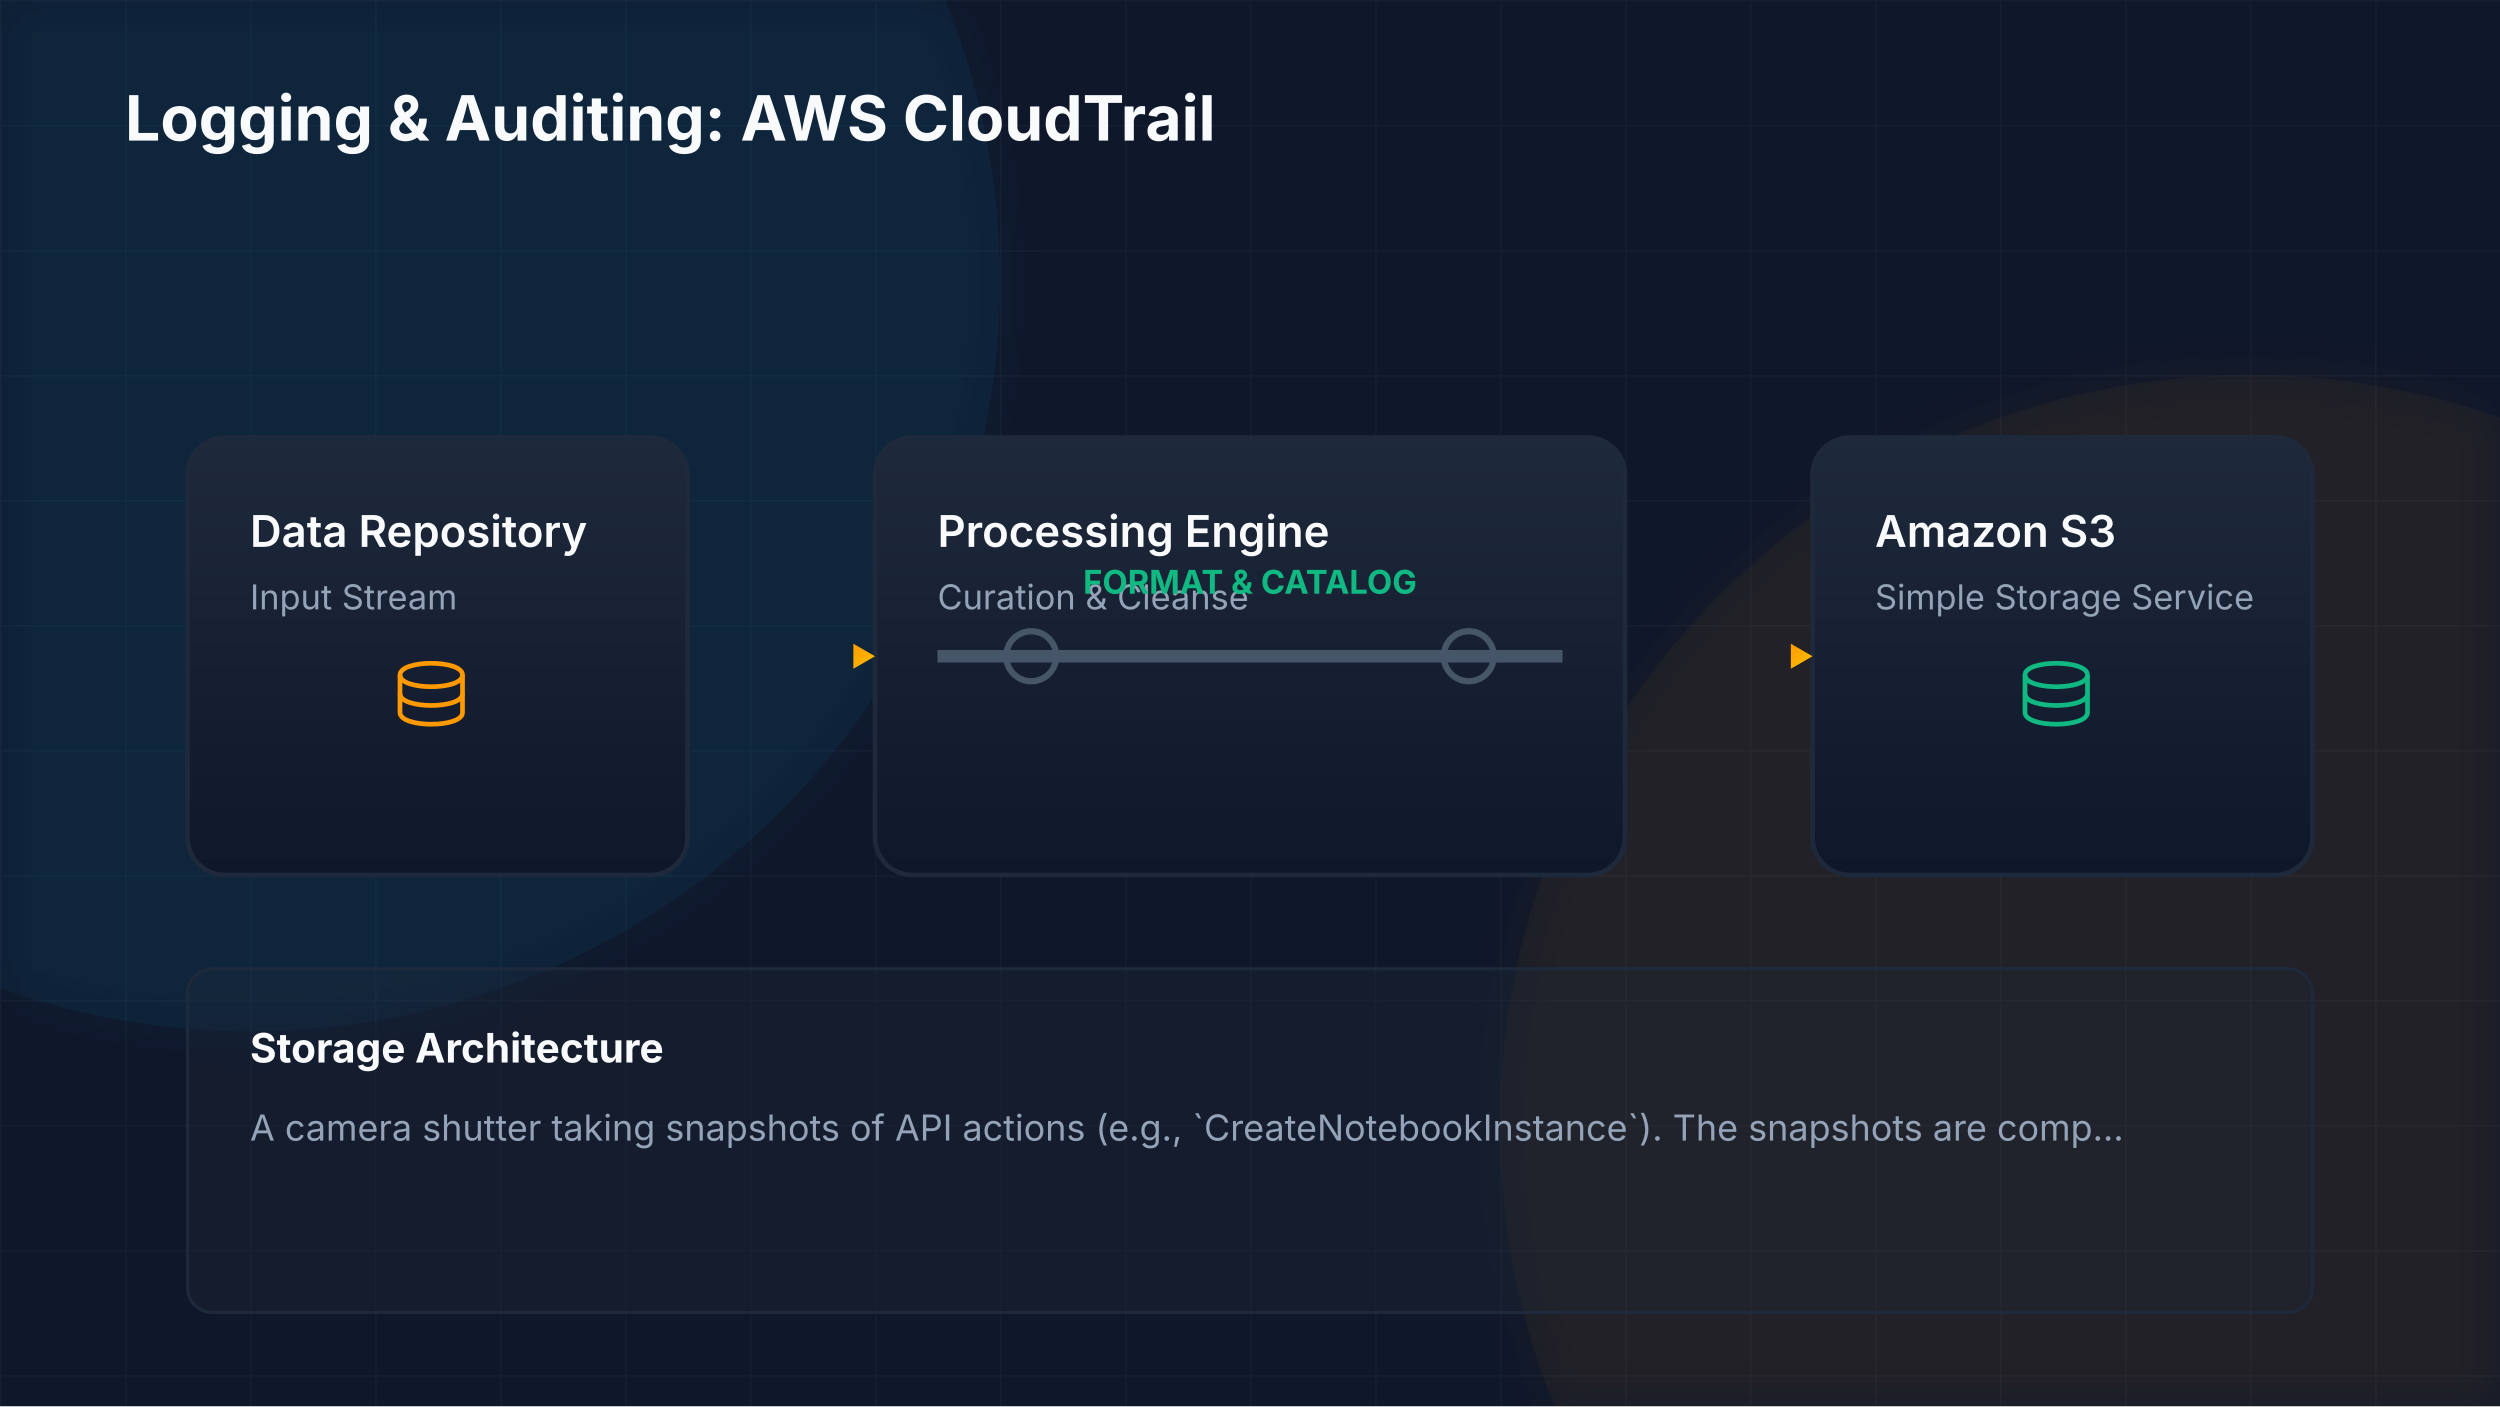
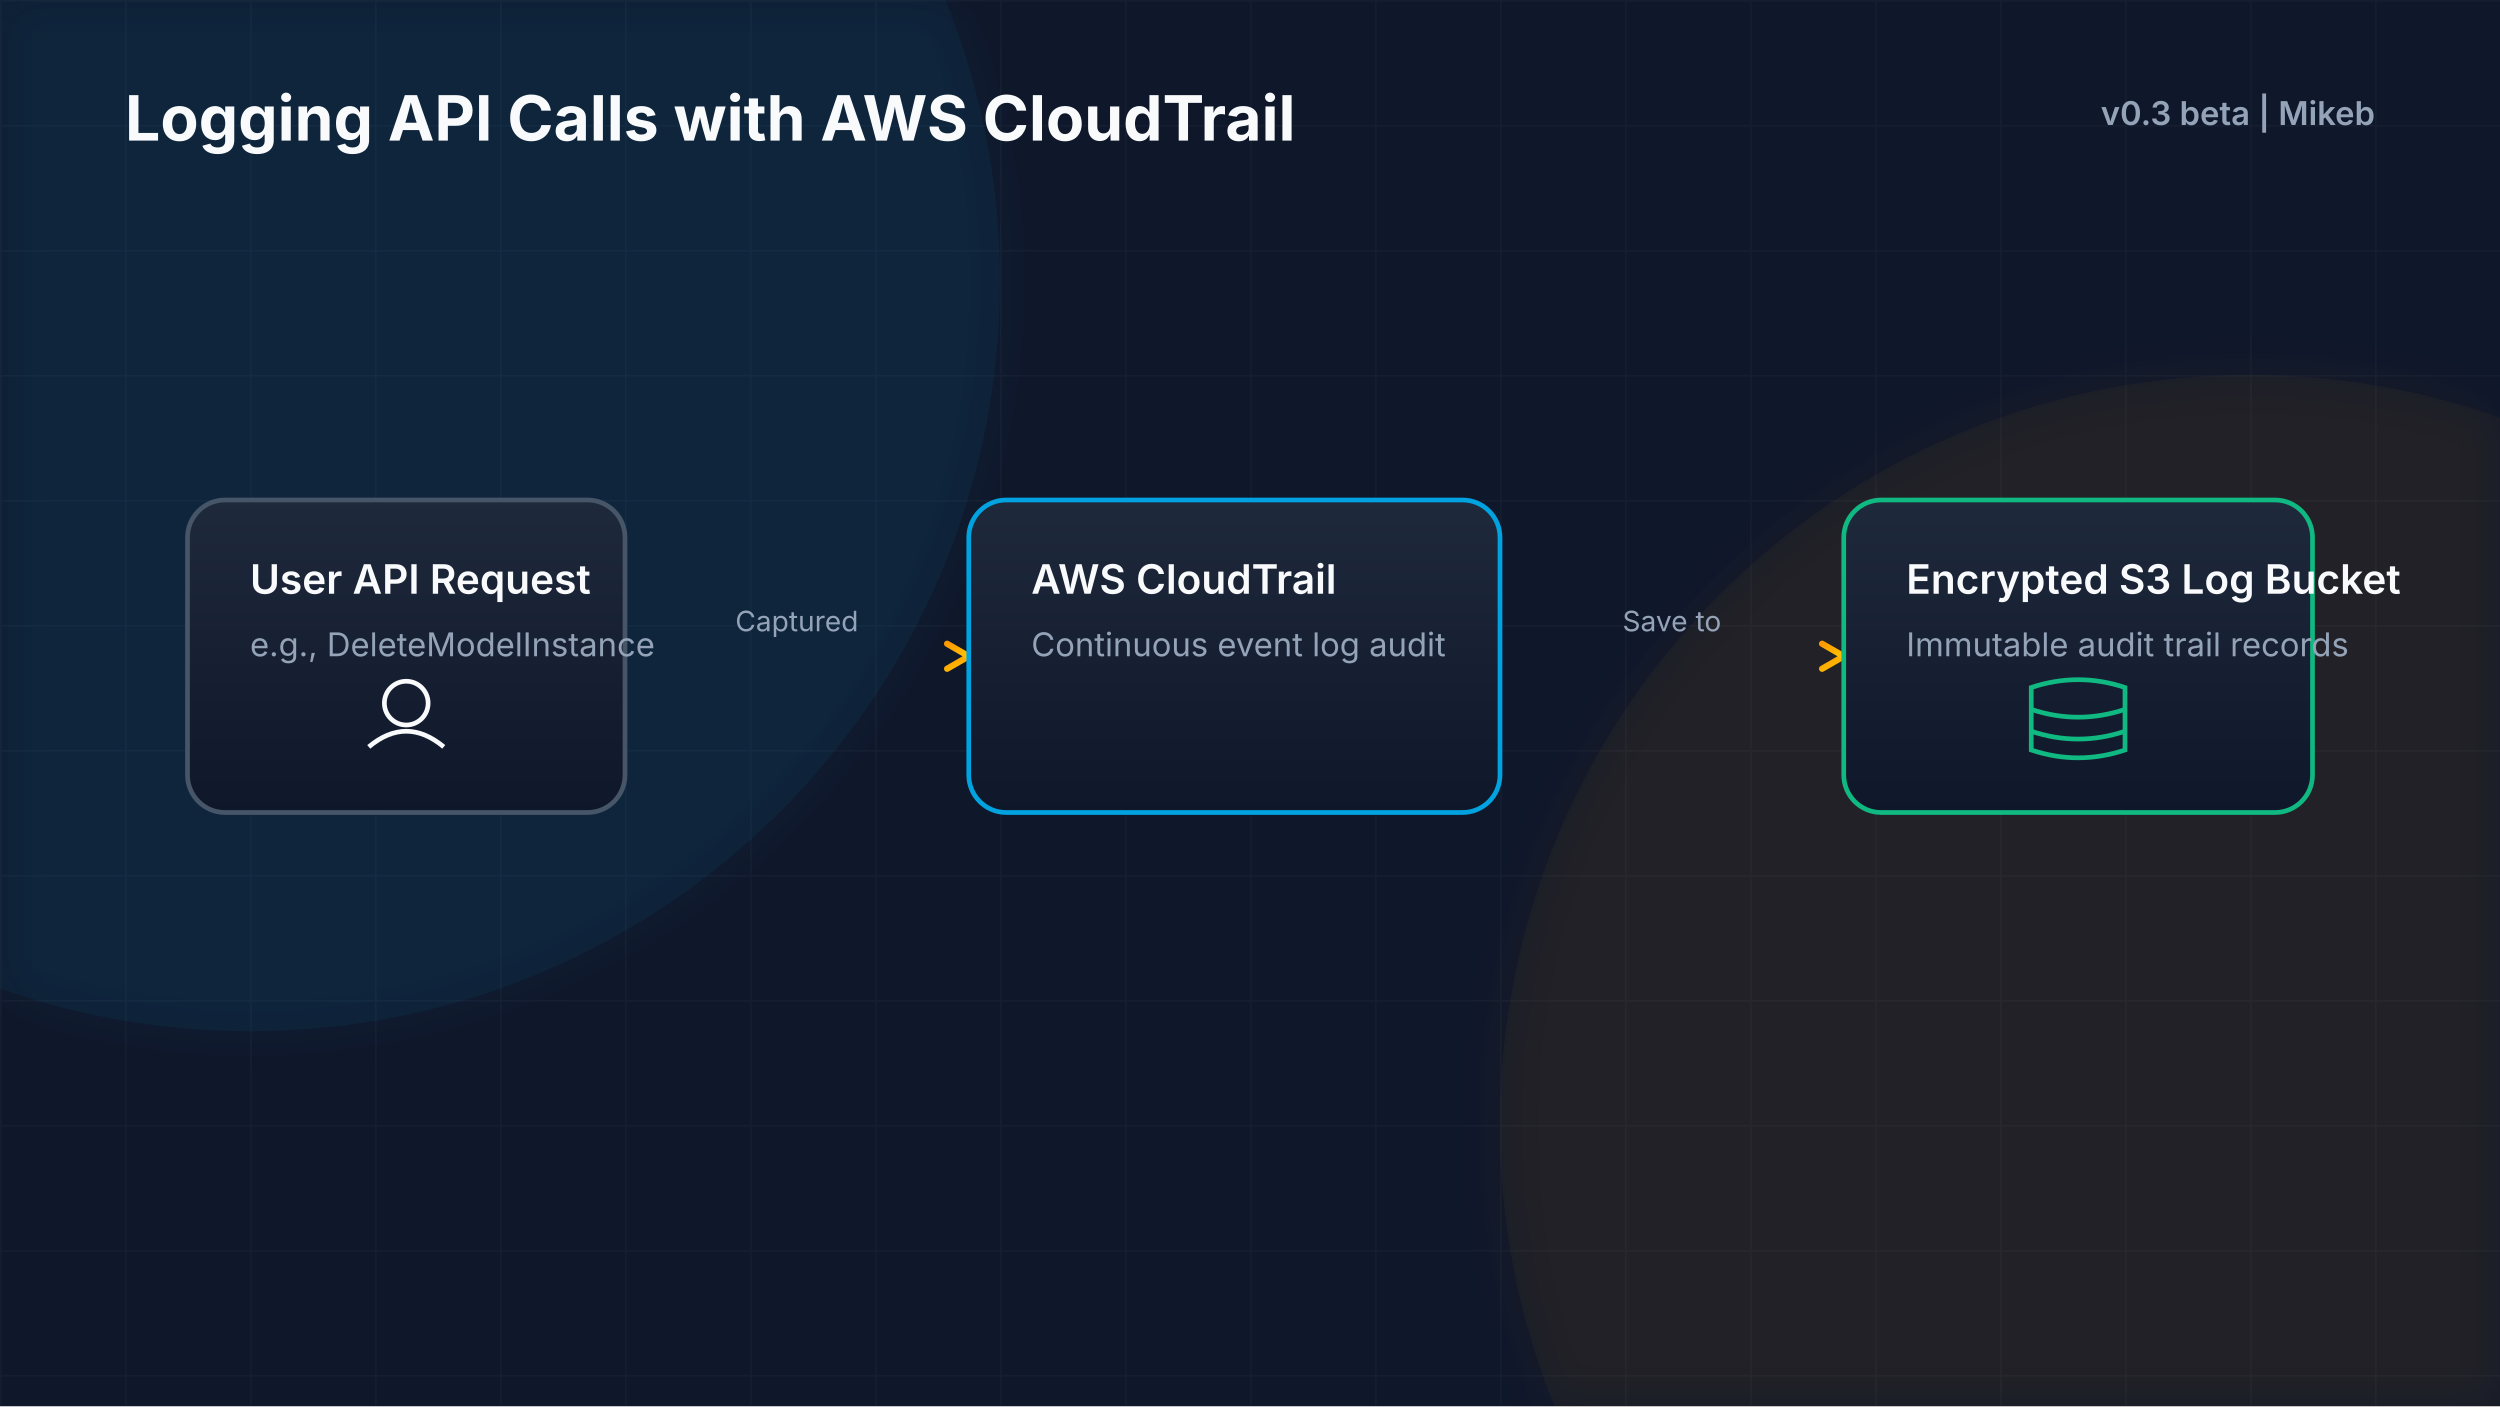
<svg xmlns="http://www.w3.org/2000/svg" viewBox="0 0 800 450" width="100%" height="100%">
  <defs>
    <linearGradient id="aws-orange" x1="0%" y1="0%" x2="100%" y2="100%">
      <stop offset="0%" stop-color="#FF9900" />
      <stop offset="100%" stop-color="#FFC400" />
    </linearGradient>
    <linearGradient id="cloud-blue" x1="0%" y1="0%" x2="100%" y2="100%">
      <stop offset="0%" stop-color="#00A3E0" />
      <stop offset="100%" stop-color="#1D70B8" />
    </linearGradient>
    <linearGradient id="success-green" x1="0%" y1="0%" x2="100%" y2="100%">
      <stop offset="0%" stop-color="#10B981" />
      <stop offset="100%" stop-color="#059669" />
    </linearGradient>
    <linearGradient id="alert-red" x1="0%" y1="0%" x2="100%" y2="100%">
      <stop offset="0%" stop-color="#EF4444" />
      <stop offset="100%" stop-color="#DC2626" />
    </linearGradient>
    <linearGradient id="warning-gold" x1="0%" y1="0%" x2="100%" y2="100%">
      <stop offset="0%" stop-color="#F59E0B" />
      <stop offset="100%" stop-color="#D97706" />
    </linearGradient>
    <linearGradient id="dark-card" x1="0%" y1="0%" x2="0%" y2="100%">
      <stop offset="0%" stop-color="#1E293B" />
      <stop offset="100%" stop-color="#0F172A" />
    </linearGradient>
    <linearGradient id="purple-glow" x1="0%" y1="0%" x2="100%" y2="100%">
      <stop offset="0%" stop-color="#8B5CF6" />
      <stop offset="100%" stop-color="#6D28D9" />
    </linearGradient>
    <filter id="glow-orange" x="-20%" y="-20%" width="140%" height="140%">
      <feGaussianBlur stdDeviation="8" result="blur" />
      <feComposite in="SourceGraphic" in2="blur" operator="over" />
    </filter>
    <filter id="glow-blue" x="-20%" y="-20%" width="140%" height="140%">
      <feGaussianBlur stdDeviation="8" result="blur" />
      <feComposite in="SourceGraphic" in2="blur" operator="over" />
    </filter>
    <pattern id="grid" width="40" height="40" patternUnits="userSpaceOnUse">
      <path d="M 40 0 L 0 0 0 40" fill="none" stroke="rgba(148, 163, 184, 0.05)" stroke-width="1" />
    </pattern>
  </defs>
  <rect width="800" height="450" fill="#0F172A" />
  <rect width="800" height="450" fill="url(#grid)" />
-   <circle cx="80.0" cy="90.0" r="240.0" fill="rgba(0, 163, 224, 0.05)" filter="url(#glow-blue)" />
-   <circle cx="720.0" cy="360.0" r="240.0" fill="rgba(255, 153, 0, 0.04)" filter="url(#glow-orange)" />
-   <text x="40" y="45" font-family="Inter, system-ui, sans-serif" font-size="20" font-weight="700" fill="#F8FAFC">Logging &amp; Auditing: AWS CloudTrail</text>
-   <rect x="60" y="140" width="160" height="140" rx="12" fill="url(#dark-card)" stroke="#1E293B" stroke-width="1.5" />
-   <text x="80" y="175" font-family="Inter, system-ui, sans-serif" font-size="14" font-weight="600" fill="#F8FAFC">Data Repository</text>
-   <text x="80" y="195" font-family="Inter, system-ui, sans-serif" font-size="11" fill="#94A3B8">Input Stream</text>
-   <g transform="translate(128,210)">
-     <path d="M 0 6 C 0 1, 20 1, 20 6 C 20 11, 0 11, 0 6 Z" fill="none" stroke="#FF9900" stroke-width="1.5" />
-     <path d="M 0 6 L 0 12 C 0 17, 20 17, 20 12 L 20 6" fill="none" stroke="#FF9900" stroke-width="1.5" />
-     <path d="M 0 12 L 0 18 C 0 23, 20 23, 20 18 L 20 12" fill="none" stroke="#FF9900" stroke-width="1.5" />
+   <circle cx="80" cy="90" r="240" fill="rgba(0, 163, 224, 0.05)" filter="url(#glow-blue)" />
+   <circle cx="720" cy="360" r="240" fill="rgba(255, 153, 0, 0.04)" filter="url(#glow-orange)" />
+   <text x="40" y="45" font-family="Inter, system-ui, sans-serif" font-size="20" font-weight="700" fill="#F8FAFC">Logging API Calls with AWS CloudTrail</text>
+   <text x="760" y="40" font-family="Inter, system-ui, sans-serif" font-size="10.5" font-weight="600" fill="#94A3B8" text-anchor="end">v0.3 beta | Mikeb</text>
+   <rect x="60" y="160" width="140" height="100" rx="12" fill="url(#dark-card)" stroke="#475569" stroke-width="1.5" />
+   <text x="80" y="190" font-family="Inter, system-ui, sans-serif" font-size="13" font-weight="600" fill="#F8FAFC">User API Request</text>
+   <text x="80" y="210" font-family="Inter, system-ui, sans-serif" font-size="10.5" fill="#94A3B8">e.g., DeleteModelInstance</text>
+   <g transform="translate(115, 215)">
+     <circle cx="15" cy="10" r="7" fill="none" stroke="#F8FAFC" stroke-width="1.5" />
+     <path d="M 3,24 Q 15,14 27,24" fill="none" stroke="#F8FAFC" stroke-width="1.5" />
  </g>
-   <rect x="280" y="140" width="240" height="140" rx="12" fill="url(#dark-card)" stroke="#1E293B" stroke-width="1.5" />
-   <text x="300" y="175" font-family="Inter, system-ui, sans-serif" font-size="14" font-weight="600" fill="#F8FAFC">Processing Engine</text>
-   <text x="300" y="195" font-family="Inter, system-ui, sans-serif" font-size="11" fill="#94A3B8">Curation &amp; Cleanse</text>
-   <line x1="300" y1="210" x2="500" y2="210" stroke="#475569" stroke-width="4" />
-   <circle cx="330" cy="210" r="8" fill="none" stroke="#475569" stroke-width="2" />
-   <circle cx="470" cy="210" r="8" fill="none" stroke="#475569" stroke-width="2" />
-   <text x="400" y="190" font-family="Inter" font-size="10.5" fill="#10B981" font-weight="700" text-anchor="middle">FORMAT &amp; CATALOG</text>
-   <rect x="580" y="140" width="160" height="140" rx="12" fill="url(#dark-card)" stroke="#1E293B" stroke-width="1.5" />
-   <text x="600" y="175" font-family="Inter, system-ui, sans-serif" font-size="14" font-weight="600" fill="#F8FAFC">Amazon S3</text>
-   <text x="600" y="195" font-family="Inter, system-ui, sans-serif" font-size="11" fill="#94A3B8">Simple Storage Service</text>
-   <g transform="translate(648,210)">
-     <path d="M 0 6 C 0 1, 20 1, 20 6 C 20 11, 0 11, 0 6 Z" fill="none" stroke="#10B981" stroke-width="1.5" />
-     <path d="M 0 6 L 0 12 C 0 17, 20 17, 20 12 L 20 6" fill="none" stroke="#10B981" stroke-width="1.5" />
-     <path d="M 0 12 L 0 18 C 0 23, 20 23, 20 18 L 20 12" fill="none" stroke="#10B981" stroke-width="1.5" />
+   <line x1="200" y1="210" x2="310" y2="210" stroke="url(#aws-orange)" stroke-width="2" stroke-linecap="round" />
+   <line x1="310" y1="210" x2="303.072" y2="214.0" stroke="url(#aws-orange)" stroke-width="2" stroke-linecap="round" />
+   <line x1="310" y1="210" x2="303.072" y2="206.0" stroke="url(#aws-orange)" stroke-width="2" stroke-linecap="round" />
+   <text x="255.0" y="202.0" font-family="Inter" font-size="9" fill="#94A3B8" text-anchor="middle">Captured</text>
+   <rect x="310" y="160" width="170" height="100" rx="12" fill="url(#dark-card)" stroke="#00A3E0" stroke-width="1.5" />
+   <text x="330" y="190" font-family="Inter, system-ui, sans-serif" font-size="13" font-weight="600" fill="#F8FAFC">AWS CloudTrail</text>
+   <text x="330" y="210" font-family="Inter, system-ui, sans-serif" font-size="10.5" fill="#94A3B8">Continuous event log audit</text>
+   <line x1="480" y1="210" x2="590" y2="210" stroke="url(#aws-orange)" stroke-width="2" stroke-linecap="round" />
+   <line x1="590" y1="210" x2="583.072" y2="214.0" stroke="url(#aws-orange)" stroke-width="2" stroke-linecap="round" />
+   <line x1="590" y1="210" x2="583.072" y2="206.0" stroke="url(#aws-orange)" stroke-width="2" stroke-linecap="round" />
+   <text x="535.0" y="202.0" font-family="Inter" font-size="9" fill="#94A3B8" text-anchor="middle">Save to</text>
+   <rect x="590" y="160" width="150" height="100" rx="12" fill="url(#dark-card)" stroke="#10B981" stroke-width="1.5" />
+   <text x="610" y="190" font-family="Inter, system-ui, sans-serif" font-size="13" font-weight="600" fill="#F8FAFC">Encrypted S3 Log Bucket</text>
+   <text x="610" y="210" font-family="Inter, system-ui, sans-serif" font-size="10.5" fill="#94A3B8">Immutable audit trail records</text>
+   <g transform="translate(650, 215)">
+     <path d="M 0,5 Q 15,0 30,5 L 30,25 Q 15,30 0,25 Z" fill="none" stroke="#10B981" stroke-width="1.5" />
+     <path d="M 0,12 Q 15,17 30,12" fill="none" stroke="#10B981" stroke-width="1.5" />
+     <path d="M 0,19 Q 15,24 30,19" fill="none" stroke="#10B981" stroke-width="1.5" />
  </g>
-   <line x1="220" y1="210" x2="280" y2="210" stroke="url(#aws-orange)" stroke-width="2" />
-   <path d="M 280 210 L 273.072 214.0 L 273.072 206.0 Z" fill="url(#aws-orange)" />
-   <line x1="520" y1="210" x2="580" y2="210" stroke="url(#aws-orange)" stroke-width="2" />
-   <path d="M 580 210 L 573.072 214.0 L 573.072 206.0 Z" fill="url(#aws-orange)" />
-   <rect x="60" y="310" width="680" height="110" rx="8" fill="rgba(30,41,59,0.3)" stroke="#1E293B" stroke-width="1" />
-   <text x="80" y="340" font-family="Inter, sans-serif" font-size="13" font-weight="700" fill="#F8FAFC">Storage Architecture</text>
-   <text x="80" y="365" font-family="Inter, sans-serif" font-size="11.5" fill="#94A3B8">A camera shutter taking snapshots of API actions (e.g., `CreateNotebookInstance`). The snapshots are comp...</text>
</svg>
